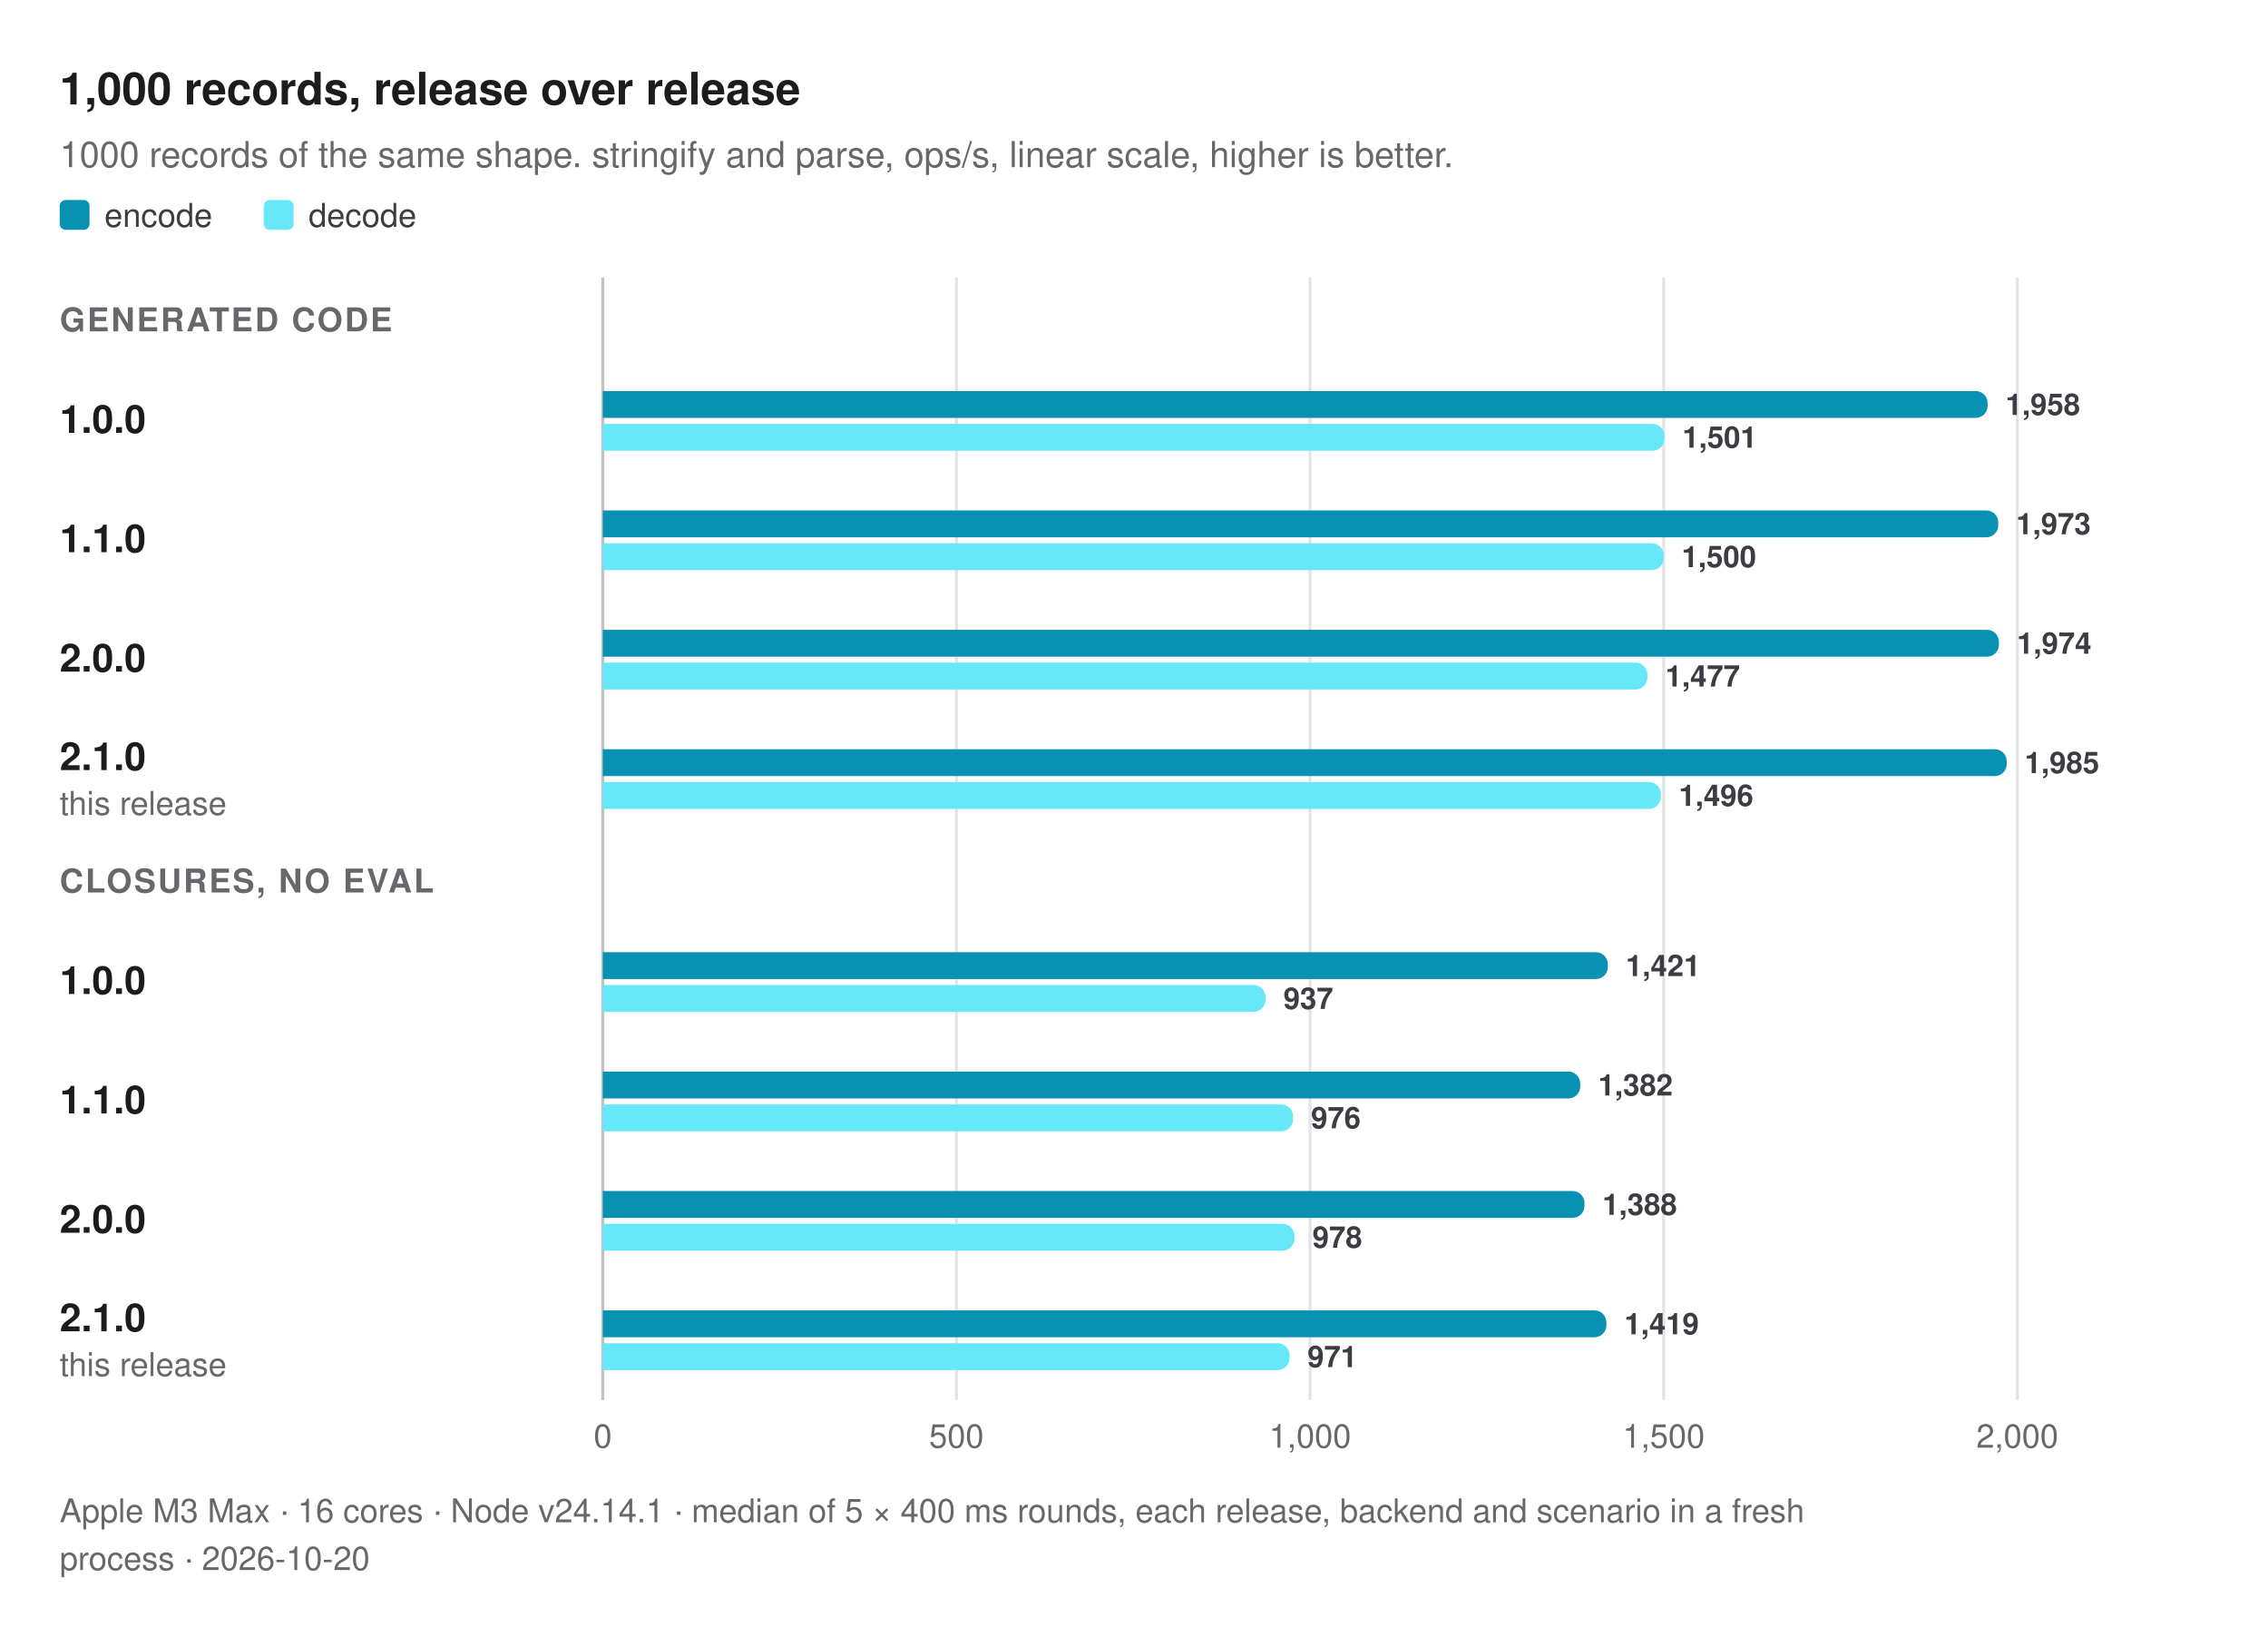
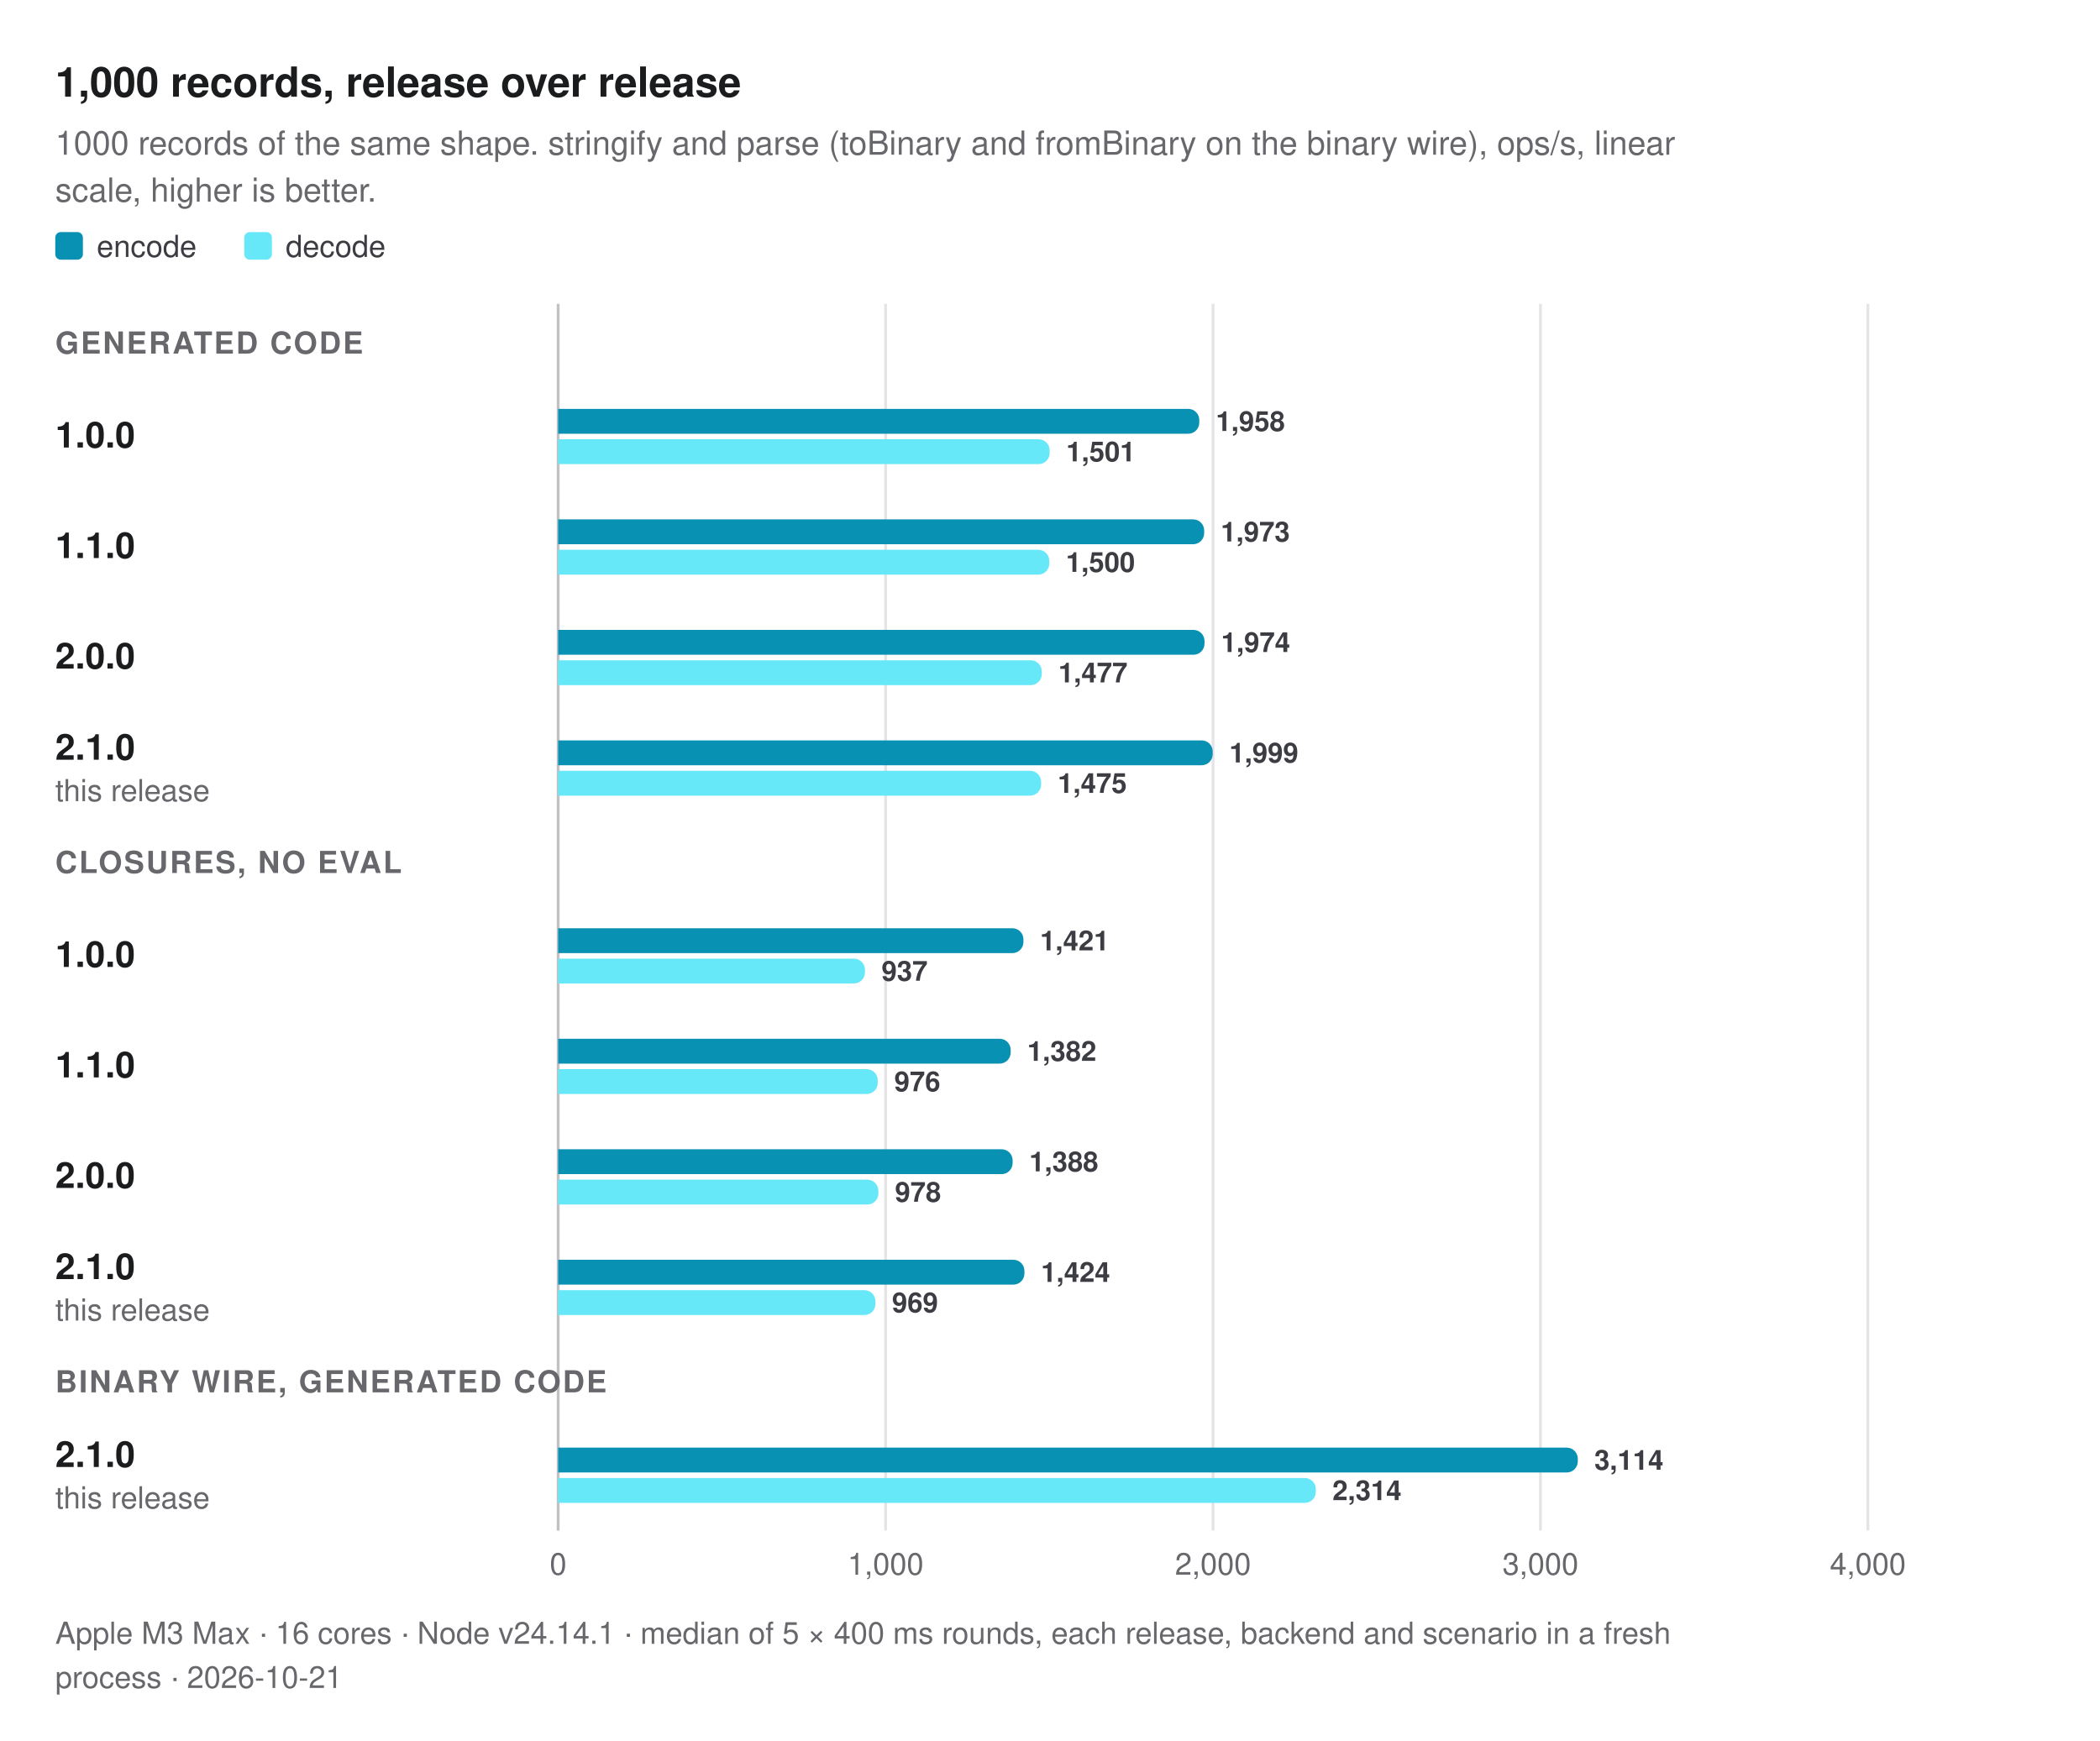
- <svg xmlns="http://www.w3.org/2000/svg" width="760" height="545" viewBox="0 0 760 545" role="img" aria-label="1,000 records, release over release. 1000 records of the same shape. stringify and parse, ops/s, linear scale, higher is better.">
+ <svg xmlns="http://www.w3.org/2000/svg" width="760" height="630" viewBox="0 0 760 630" role="img" aria-label="1,000 records, release over release. 1000 records of the same shape. stringify and parse (toBinary and fromBinary on the binary wire), ops/s, linear scale, higher is better.">
  <style>
  text { font-family: -apple-system, BlinkMacSystemFont, "Segoe UI", Helvetica, Arial, sans-serif; }
  .title { font-size: 15px; font-weight: 700; fill: #1b1c1e; }
  .subtitle, .caption { font-size: 12px; fill: #67676c; }
  .caption { font-size: 11px; }
  .group { font-size: 11px; font-weight: 600; letter-spacing: 0.06em; fill: #67676c; }
  .label { font-size: 13px; font-weight: 600; fill: #1b1c1e; }
  .label.primary, .label.secondary { font-weight: 700; }
  .sublabel { font-size: 11px; fill: #67676c; }
  .value { font-size: 12px; font-weight: 600; fill: #3c3c43; font-variant-numeric: tabular-nums; }
  .value.small { font-size: 10px; }
  .legend { font-size: 11px; fill: #3c3c43; }
  .tick { font-size: 11px; fill: #67676c; font-variant-numeric: tabular-nums; }
  .grid { stroke: #e4e4e7; stroke-width: 1; }
  .axis { stroke: #c2c2c4; stroke-width: 1; }
  .ref { stroke: #67676c; stroke-width: 1; stroke-dasharray: 3 3; }
  .bar { fill: #c9cad1; }
  .bar.primary { fill: #0891b2; }
  .bar.secondary { fill: #67e8f9; }
  @media (prefers-color-scheme: dark) {
    .title, .label { fill: #dfdfd6; }
    .subtitle, .caption, .group, .sublabel, .tick { fill: #98989f; }
    .value, .legend { fill: #c2c2c4; }
    .grid { stroke: #2e2e32; }
    .axis { stroke: #48484c; }
    .ref { stroke: #98989f; }
    .bar { fill: #4a4b53; }
    .bar.primary { fill: #22d3ee; }
    .bar.secondary { fill: #0e7490; }
  }
</style>
  <text class="title" x="20" y="35">1,000 records, release over release</text>
-   <text class="subtitle" x="20" y="56">1000 records of the same shape. stringify and parse, ops/s, linear scale, higher is better.</text>
-   <rect class="bar primary" x="20" y="67" width="10" height="10" rx="2" />
-   <text class="legend" x="35" y="76">encode</text>
-   <rect class="bar secondary" x="88.4" y="67" width="10" height="10" rx="2" />
-   <text class="legend" x="103.4" y="76">decode</text>
-   <line class="grid" x1="202" y1="93" x2="202" y2="469" />
-   <text class="tick" x="202" y="485" text-anchor="middle">0</text>
-   <line class="grid" x1="320.5" y1="93" x2="320.5" y2="469" />
-   <text class="tick" x="320.5" y="485" text-anchor="middle">500</text>
-   <line class="grid" x1="439" y1="93" x2="439" y2="469" />
-   <text class="tick" x="439" y="485" text-anchor="middle">1,000</text>
-   <line class="grid" x1="557.5" y1="93" x2="557.5" y2="469" />
-   <text class="tick" x="557.5" y="485" text-anchor="middle">1,500</text>
-   <line class="grid" x1="676" y1="93" x2="676" y2="469" />
-   <text class="tick" x="676" y="485" text-anchor="middle">2,000</text>
-   <line class="axis" x1="202" y1="93" x2="202" y2="469" />
-   <text class="group" x="20" y="111">GENERATED CODE</text>
+   <text class="subtitle" x="20" y="56">1000 records of the same shape. stringify and parse (toBinary and fromBinary on the binary wire), ops/s, linear</text>
+   <text class="subtitle" x="20" y="73">scale, higher is better.</text>
+   <rect class="bar primary" x="20" y="84" width="10" height="10" rx="2" />
+   <text class="legend" x="35" y="93">encode</text>
+   <rect class="bar secondary" x="88.4" y="84" width="10" height="10" rx="2" />
+   <text class="legend" x="103.4" y="93">decode</text>
+   <line class="grid" x1="202" y1="110" x2="202" y2="554" />
+   <text class="tick" x="202" y="570" text-anchor="middle">0</text>
+   <line class="grid" x1="320.5" y1="110" x2="320.5" y2="554" />
+   <text class="tick" x="320.5" y="570" text-anchor="middle">1,000</text>
+   <line class="grid" x1="439" y1="110" x2="439" y2="554" />
+   <text class="tick" x="439" y="570" text-anchor="middle">2,000</text>
+   <line class="grid" x1="557.5" y1="110" x2="557.5" y2="554" />
+   <text class="tick" x="557.5" y="570" text-anchor="middle">3,000</text>
+   <line class="grid" x1="676" y1="110" x2="676" y2="554" />
+   <text class="tick" x="676" y="570" text-anchor="middle">4,000</text>
+   <line class="axis" x1="202" y1="110" x2="202" y2="554" />
+   <text class="group" x="20" y="128">GENERATED CODE</text>
  <g>
-     <text class="label" x="20" y="145">1.0.0</text>
-     <path class="bar primary" d="M202,131H662.046A4,4 0 0 1 666.046,135V136A4,4 0 0 1 662.046,140H202Z" />
-     <text class="value small" x="672.046" y="139">1,958</text>
-     <path class="bar secondary" d="M202,142H553.737A4,4 0 0 1 557.737,146V147A4,4 0 0 1 553.737,151H202Z" />
-     <text class="value small" x="563.737" y="150">1,501</text>
+     <text class="label" x="20" y="162">1.0.0</text>
+     <path class="bar primary" d="M202,148H430.023A4,4 0 0 1 434.023,152V153A4,4 0 0 1 430.023,157H202Z" />
+     <text class="value small" x="440.023" y="156">1,958</text>
+     <path class="bar secondary" d="M202,159H375.868A4,4 0 0 1 379.868,163V164A4,4 0 0 1 375.868,168H202Z" />
+     <text class="value small" x="385.868" y="167">1,501</text>
  </g>
  <g>
-     <text class="label" x="20" y="185">1.1.0</text>
-     <path class="bar primary" d="M202,171H665.601A4,4 0 0 1 669.601,175V176A4,4 0 0 1 665.601,180H202Z" />
-     <text class="value small" x="675.601" y="179">1,973</text>
-     <path class="bar secondary" d="M202,182H553.5A4,4 0 0 1 557.5,186V187A4,4 0 0 1 553.5,191H202Z" />
-     <text class="value small" x="563.5" y="190">1,500</text>
+     <text class="label" x="20" y="202">1.1.0</text>
+     <path class="bar primary" d="M202,188H431.8A4,4 0 0 1 435.8,192V193A4,4 0 0 1 431.8,197H202Z" />
+     <text class="value small" x="441.8" y="196">1,973</text>
+     <path class="bar secondary" d="M202,199H375.75A4,4 0 0 1 379.75,203V204A4,4 0 0 1 375.75,208H202Z" />
+     <text class="value small" x="385.75" y="207">1,500</text>
  </g>
  <g>
-     <text class="label" x="20" y="225">2.0.0</text>
-     <path class="bar primary" d="M202,211H665.838A4,4 0 0 1 669.838,215V216A4,4 0 0 1 665.838,220H202Z" />
-     <text class="value small" x="675.838" y="219">1,974</text>
-     <path class="bar secondary" d="M202,222H548.049A4,4 0 0 1 552.049,226V227A4,4 0 0 1 548.049,231H202Z" />
-     <text class="value small" x="558.049" y="230">1,477</text>
+     <text class="label" x="20" y="242">2.0.0</text>
+     <path class="bar primary" d="M202,228H431.919A4,4 0 0 1 435.919,232V233A4,4 0 0 1 431.919,237H202Z" />
+     <text class="value small" x="441.919" y="236">1,974</text>
+     <path class="bar secondary" d="M202,239H373.024A4,4 0 0 1 377.024,243V244A4,4 0 0 1 373.024,248H202Z" />
+     <text class="value small" x="383.024" y="247">1,477</text>
  </g>
  <g>
-     <text class="label" x="20" y="258">2.1.0</text>
-     <text class="sublabel" x="20" y="273">this release</text>
-     <path class="bar primary" d="M202,251H668.445A4,4 0 0 1 672.445,255V256A4,4 0 0 1 668.445,260H202Z" />
-     <text class="value small" x="678.445" y="259">1,985</text>
-     <path class="bar secondary" d="M202,262H552.552A4,4 0 0 1 556.552,266V267A4,4 0 0 1 552.552,271H202Z" />
-     <text class="value small" x="562.552" y="270">1,496</text>
+     <text class="label" x="20" y="275">2.1.0</text>
+     <text class="sublabel" x="20" y="290">this release</text>
+     <path class="bar primary" d="M202,268H434.882A4,4 0 0 1 438.882,272V273A4,4 0 0 1 434.882,277H202Z" />
+     <text class="value small" x="444.882" y="276">1,999</text>
+     <path class="bar secondary" d="M202,279H372.788A4,4 0 0 1 376.788,283V284A4,4 0 0 1 372.788,288H202Z" />
+     <text class="value small" x="382.788" y="287">1,475</text>
  </g>
-   <text class="group" x="20" y="299">CLOSURES, NO EVAL</text>
+   <text class="group" x="20" y="316">CLOSURES, NO EVAL</text>
  <g>
-     <text class="label" x="20" y="333">1.0.0</text>
-     <path class="bar primary" d="M202,319H534.777A4,4 0 0 1 538.777,323V324A4,4 0 0 1 534.777,328H202Z" />
-     <text class="value small" x="544.777" y="327">1,421</text>
-     <path class="bar secondary" d="M202,330H420.069A4,4 0 0 1 424.069,334V335A4,4 0 0 1 420.069,339H202Z" />
-     <text class="value small" x="430.069" y="338">937</text>
+     <text class="label" x="20" y="350">1.0.0</text>
+     <path class="bar primary" d="M202,336H366.389A4,4 0 0 1 370.389,340V341A4,4 0 0 1 366.389,345H202Z" />
+     <text class="value small" x="376.389" y="344">1,421</text>
+     <path class="bar secondary" d="M202,347H309.034A4,4 0 0 1 313.034,351V352A4,4 0 0 1 309.034,356H202Z" />
+     <text class="value small" x="319.034" y="355">937</text>
  </g>
  <g>
-     <text class="label" x="20" y="373">1.1.0</text>
-     <path class="bar primary" d="M202,359H525.534A4,4 0 0 1 529.534,363V364A4,4 0 0 1 525.534,368H202Z" />
-     <text class="value small" x="535.534" y="367">1,382</text>
-     <path class="bar secondary" d="M202,370H429.312A4,4 0 0 1 433.312,374V375A4,4 0 0 1 429.312,379H202Z" />
-     <text class="value small" x="439.312" y="378">976</text>
+     <text class="label" x="20" y="390">1.1.0</text>
+     <path class="bar primary" d="M202,376H361.767A4,4 0 0 1 365.767,380V381A4,4 0 0 1 361.767,385H202Z" />
+     <text class="value small" x="371.767" y="384">1,382</text>
+     <path class="bar secondary" d="M202,387H313.656A4,4 0 0 1 317.656,391V392A4,4 0 0 1 313.656,396H202Z" />
+     <text class="value small" x="323.656" y="395">976</text>
  </g>
  <g>
-     <text class="label" x="20" y="413">2.0.0</text>
-     <path class="bar primary" d="M202,399H526.956A4,4 0 0 1 530.956,403V404A4,4 0 0 1 526.956,408H202Z" />
-     <text class="value small" x="536.956" y="407">1,388</text>
-     <path class="bar secondary" d="M202,410H429.786A4,4 0 0 1 433.786,414V415A4,4 0 0 1 429.786,419H202Z" />
-     <text class="value small" x="439.786" y="418">978</text>
+     <text class="label" x="20" y="430">2.0.0</text>
+     <path class="bar primary" d="M202,416H362.478A4,4 0 0 1 366.478,420V421A4,4 0 0 1 362.478,425H202Z" />
+     <text class="value small" x="372.478" y="424">1,388</text>
+     <path class="bar secondary" d="M202,427H313.893A4,4 0 0 1 317.893,431V432A4,4 0 0 1 313.893,436H202Z" />
+     <text class="value small" x="323.893" y="435">978</text>
  </g>
  <g>
-     <text class="label" x="20" y="446">2.1.0</text>
-     <text class="sublabel" x="20" y="461">this release</text>
-     <path class="bar primary" d="M202,439H534.303A4,4 0 0 1 538.303,443V444A4,4 0 0 1 534.303,448H202Z" />
-     <text class="value small" x="544.303" y="447">1,419</text>
-     <path class="bar secondary" d="M202,450H428.127A4,4 0 0 1 432.127,454V455A4,4 0 0 1 428.127,459H202Z" />
-     <text class="value small" x="438.127" y="458">971</text>
+     <text class="label" x="20" y="463">2.1.0</text>
+     <text class="sublabel" x="20" y="478">this release</text>
+     <path class="bar primary" d="M202,456H366.744A4,4 0 0 1 370.744,460V461A4,4 0 0 1 366.744,465H202Z" />
+     <text class="value small" x="376.744" y="464">1,424</text>
+     <path class="bar secondary" d="M202,467H312.827A4,4 0 0 1 316.827,471V472A4,4 0 0 1 312.827,476H202Z" />
+     <text class="value small" x="322.827" y="475">969</text>
  </g>
-   <text class="caption" x="20" y="510">Apple M3 Max · 16 cores · Node v24.14.1 · median of 5 × 400 ms rounds, each release, backend and scenario in a fresh</text>
-   <text class="caption" x="20" y="526">process · 2026-10-20</text>
+   <text class="group" x="20" y="504">BINARY WIRE, GENERATED CODE</text>
+   <g>
+     <text class="label" x="20" y="531">2.1.0</text>
+     <text class="sublabel" x="20" y="546">this release</text>
+     <path class="bar primary" d="M202,524H567.009A4,4 0 0 1 571.009,528V529A4,4 0 0 1 567.009,533H202Z" />
+     <text class="value small" x="577.009" y="532">3,114</text>
+     <path class="bar secondary" d="M202,535H472.209A4,4 0 0 1 476.209,539V540A4,4 0 0 1 472.209,544H202Z" />
+     <text class="value small" x="482.209" y="543">2,314</text>
+   </g>
+   <text class="caption" x="20" y="595">Apple M3 Max · 16 cores · Node v24.14.1 · median of 5 × 400 ms rounds, each release, backend and scenario in a fresh</text>
+   <text class="caption" x="20" y="611">process · 2026-10-21</text>
</svg>
